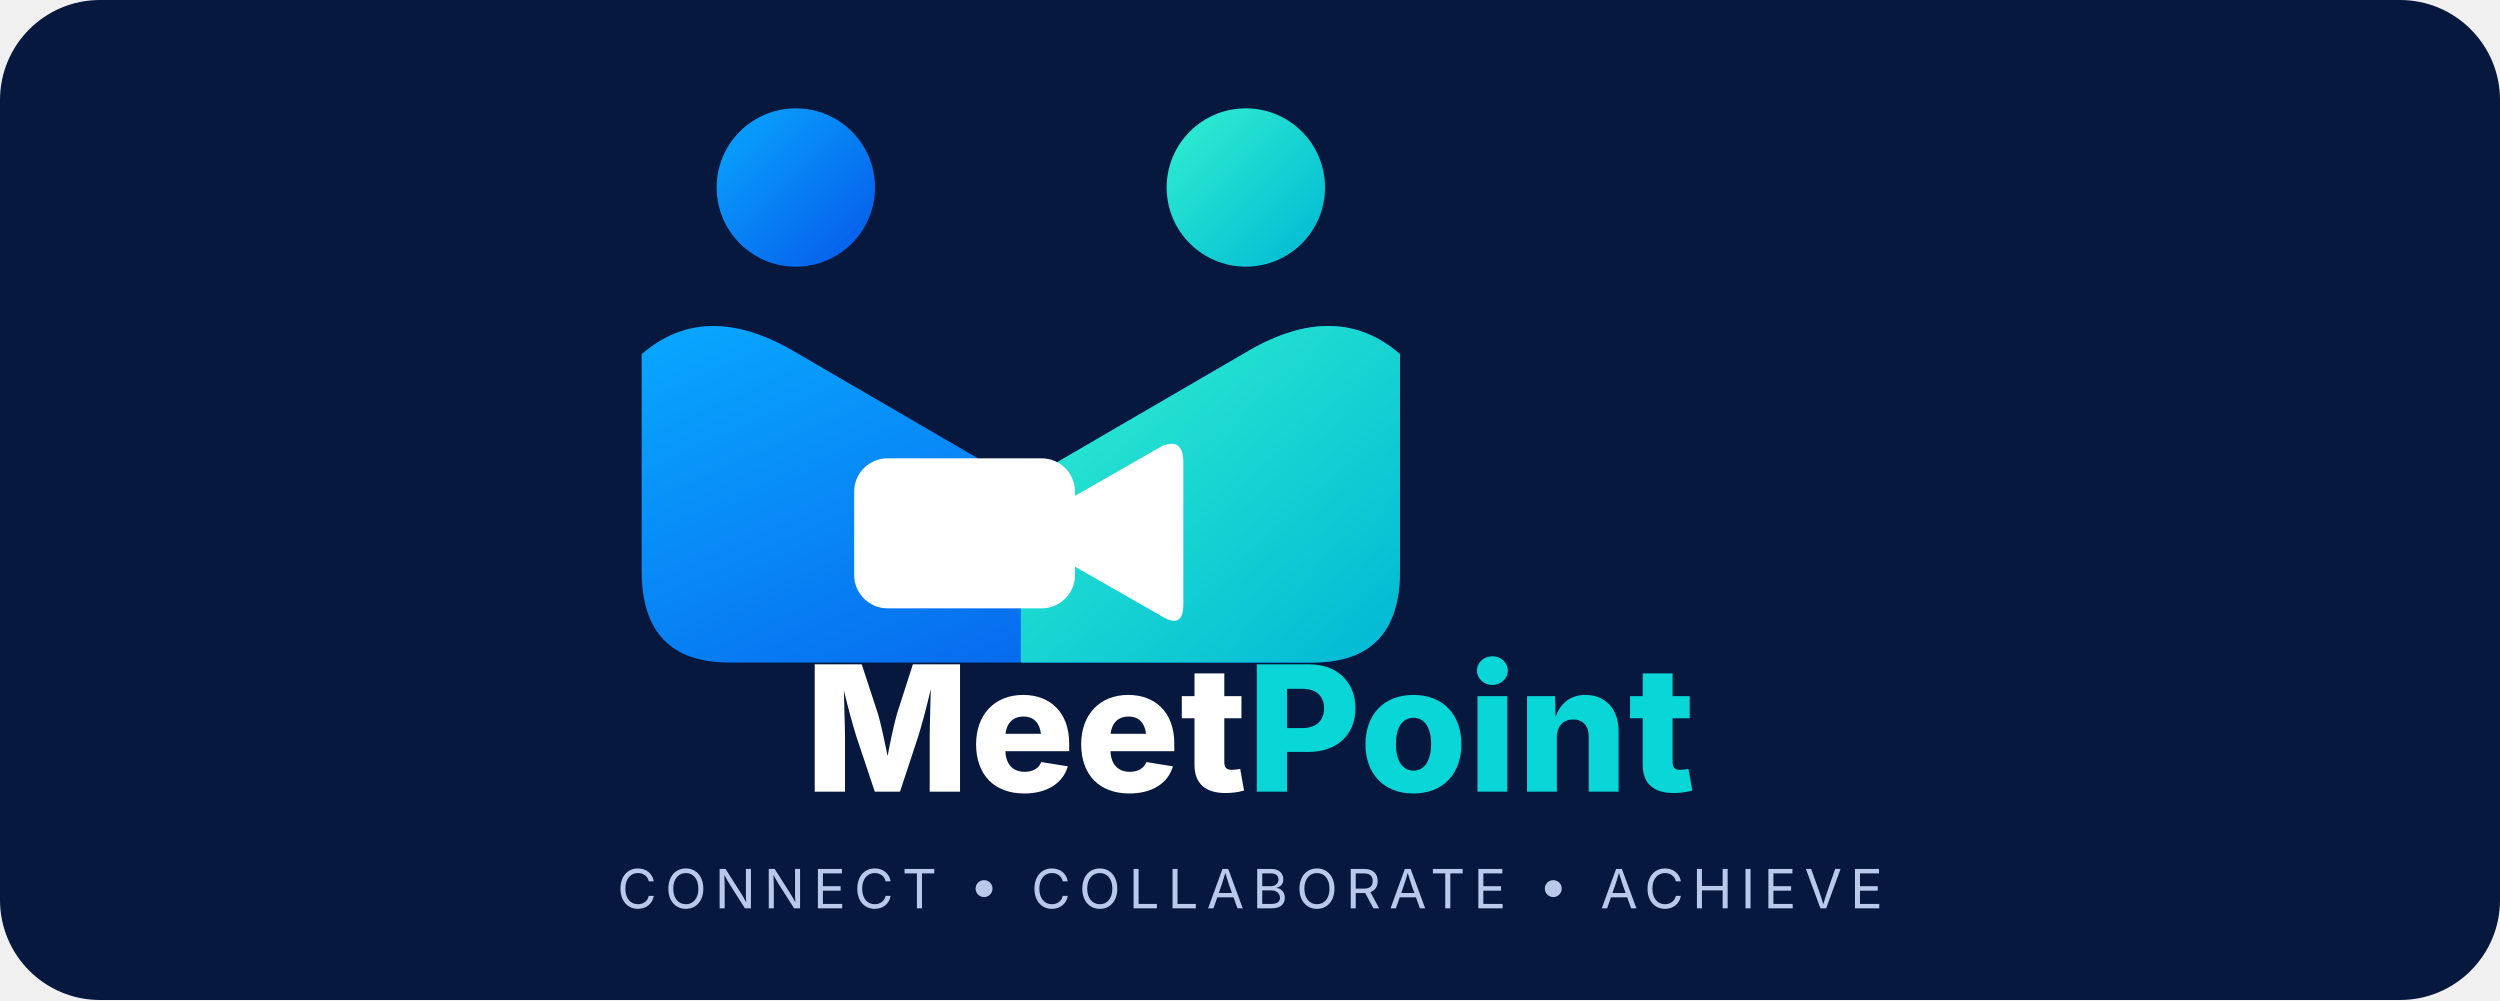
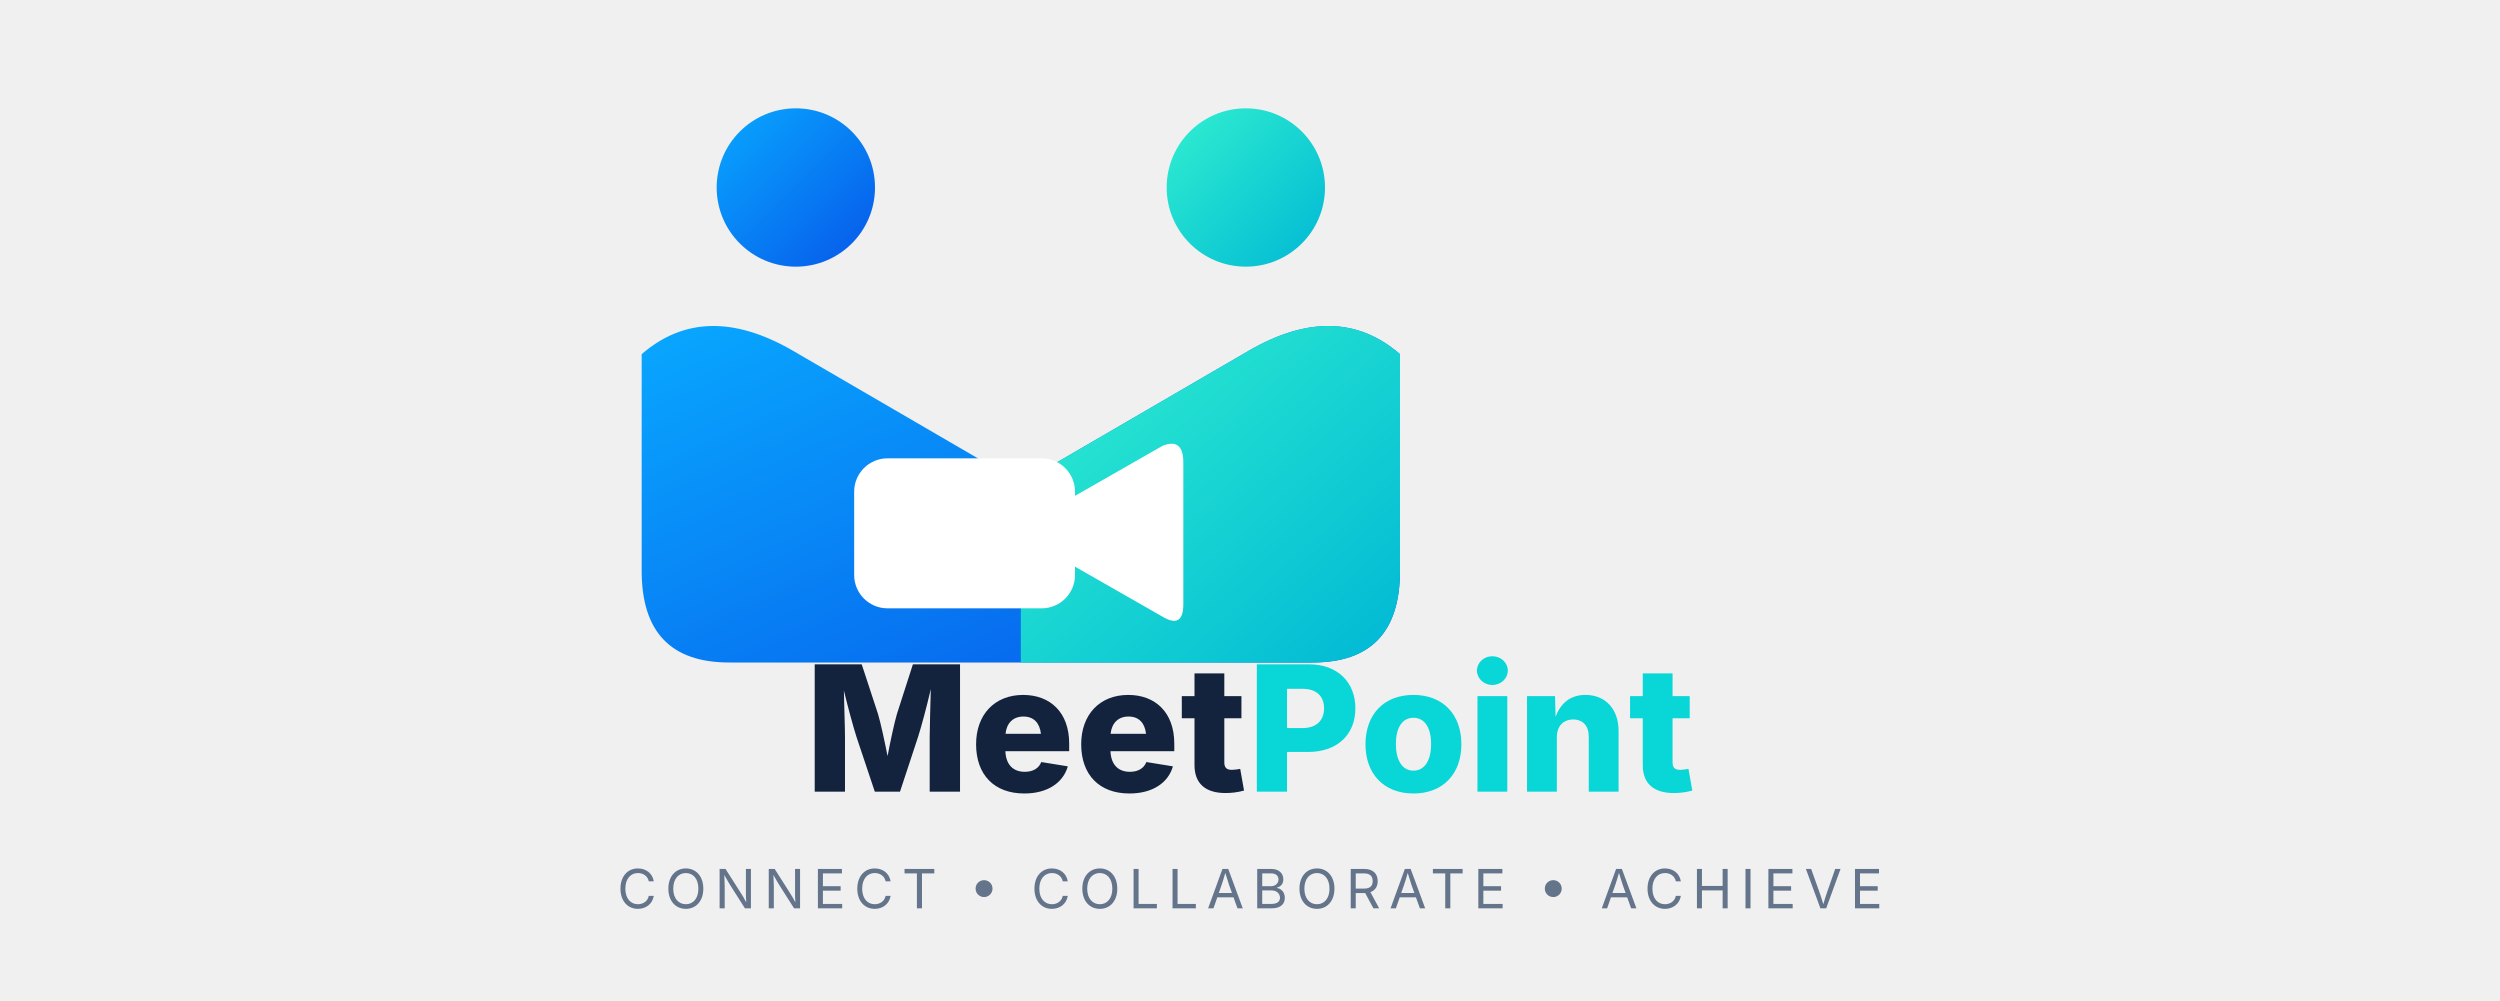
<svg xmlns="http://www.w3.org/2000/svg" viewBox="0 0 600 240" role="img" aria-labelledby="title desc">
  <defs>
    <linearGradient id="blue" x1="0" y1="0" x2="1" y2="1">
      <stop stop-color="#08a8ff" />
      <stop offset="1" stop-color="#0757e9" />
    </linearGradient>
    <linearGradient id="teal" x1="0" y1="0" x2="1" y2="1">
      <stop stop-color="#31f0cf" />
      <stop offset="1" stop-color="#00b8d5" />
    </linearGradient>
  </defs>
-   <rect width="600" height="240" rx="24" fill="#06183e" />
  <g transform="translate(245 20)">
    <circle cx="-54" cy="25" r="19" fill="url(#blue)" />
    <circle cx="54" cy="25" r="19" fill="url(#teal)" />
    <path d="M-91 65 Q-76 52 -55 64 L0 96 L55 64 Q76 52 91 65 L91 117 Q91 139 70 139 H-70 Q-91 139 -91 117Z" fill="url(#blue)" />
    <path d="M0 96 L55 64 Q76 52 91 65 L91 117 Q91 139 70 139 H0Z" fill="url(#teal)" />
    <rect x="-40" y="90" width="53" height="36" rx="8" fill="#fff" />
    <path d="M13 99 L34 87 Q39 85 39 91 V125 Q39 131 34 128 L13 116Z" fill="#fff" />
  </g>
-   <text x="300" y="190" text-anchor="middle" font-family="Inter,Segoe UI,Arial,sans-serif" font-size="42" font-weight="800" fill="#fff">Meet<tspan fill="#08d6d7">Point</tspan>
+   <text x="300" y="190" text-anchor="middle" font-family="Inter,Segoe UI,Arial,sans-serif" font-size="42" font-weight="800" fill="#14233d">Meet<tspan fill="#08d6d7">Point</tspan>
  </text>
-   <text x="300" y="218" text-anchor="middle" font-family="Inter,Segoe UI,Arial,sans-serif" font-size="13" letter-spacing="2" fill="#b9c9eb">CONNECT  •  COLLABORATE  •  ACHIEVE</text>
+   <text x="300" y="218" text-anchor="middle" font-family="Inter,Segoe UI,Arial,sans-serif" font-size="13" letter-spacing="2" fill="#64748b">CONNECT  •  COLLABORATE  •  ACHIEVE</text>
</svg>
